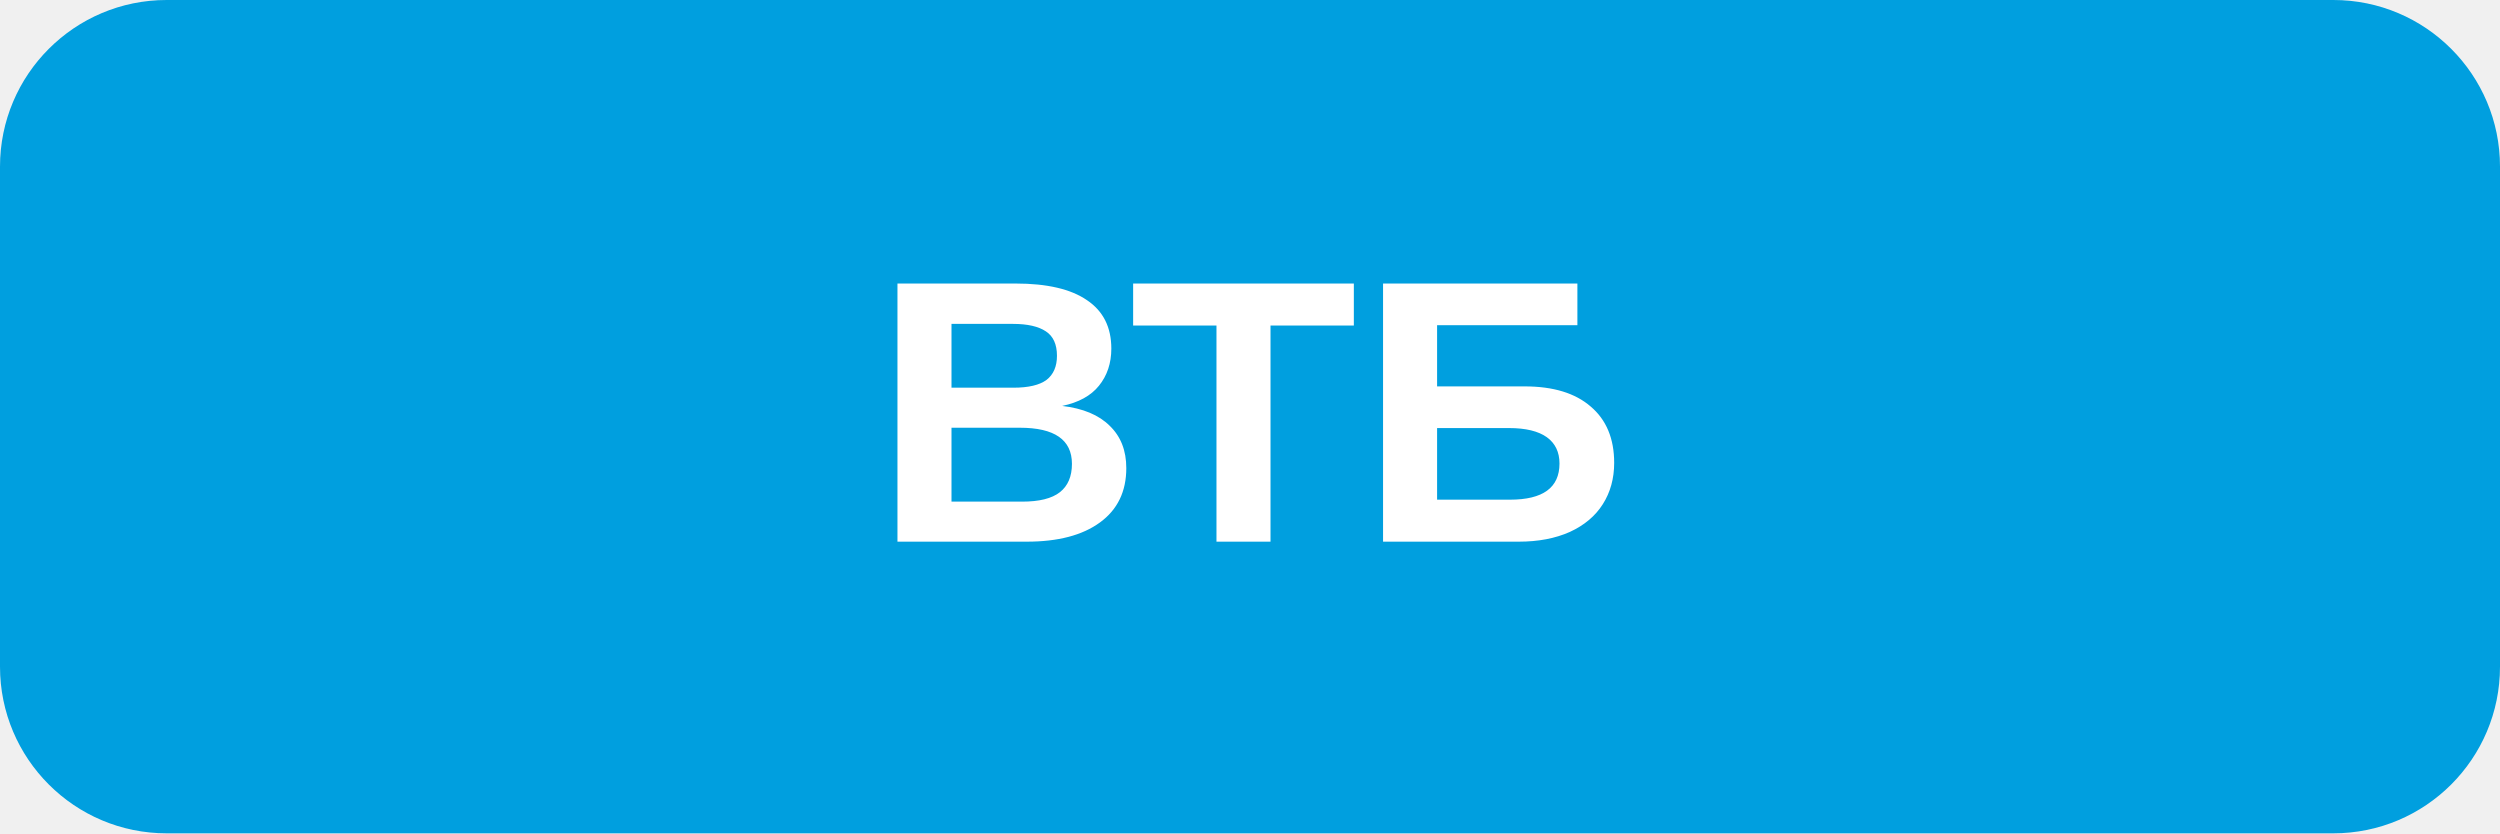
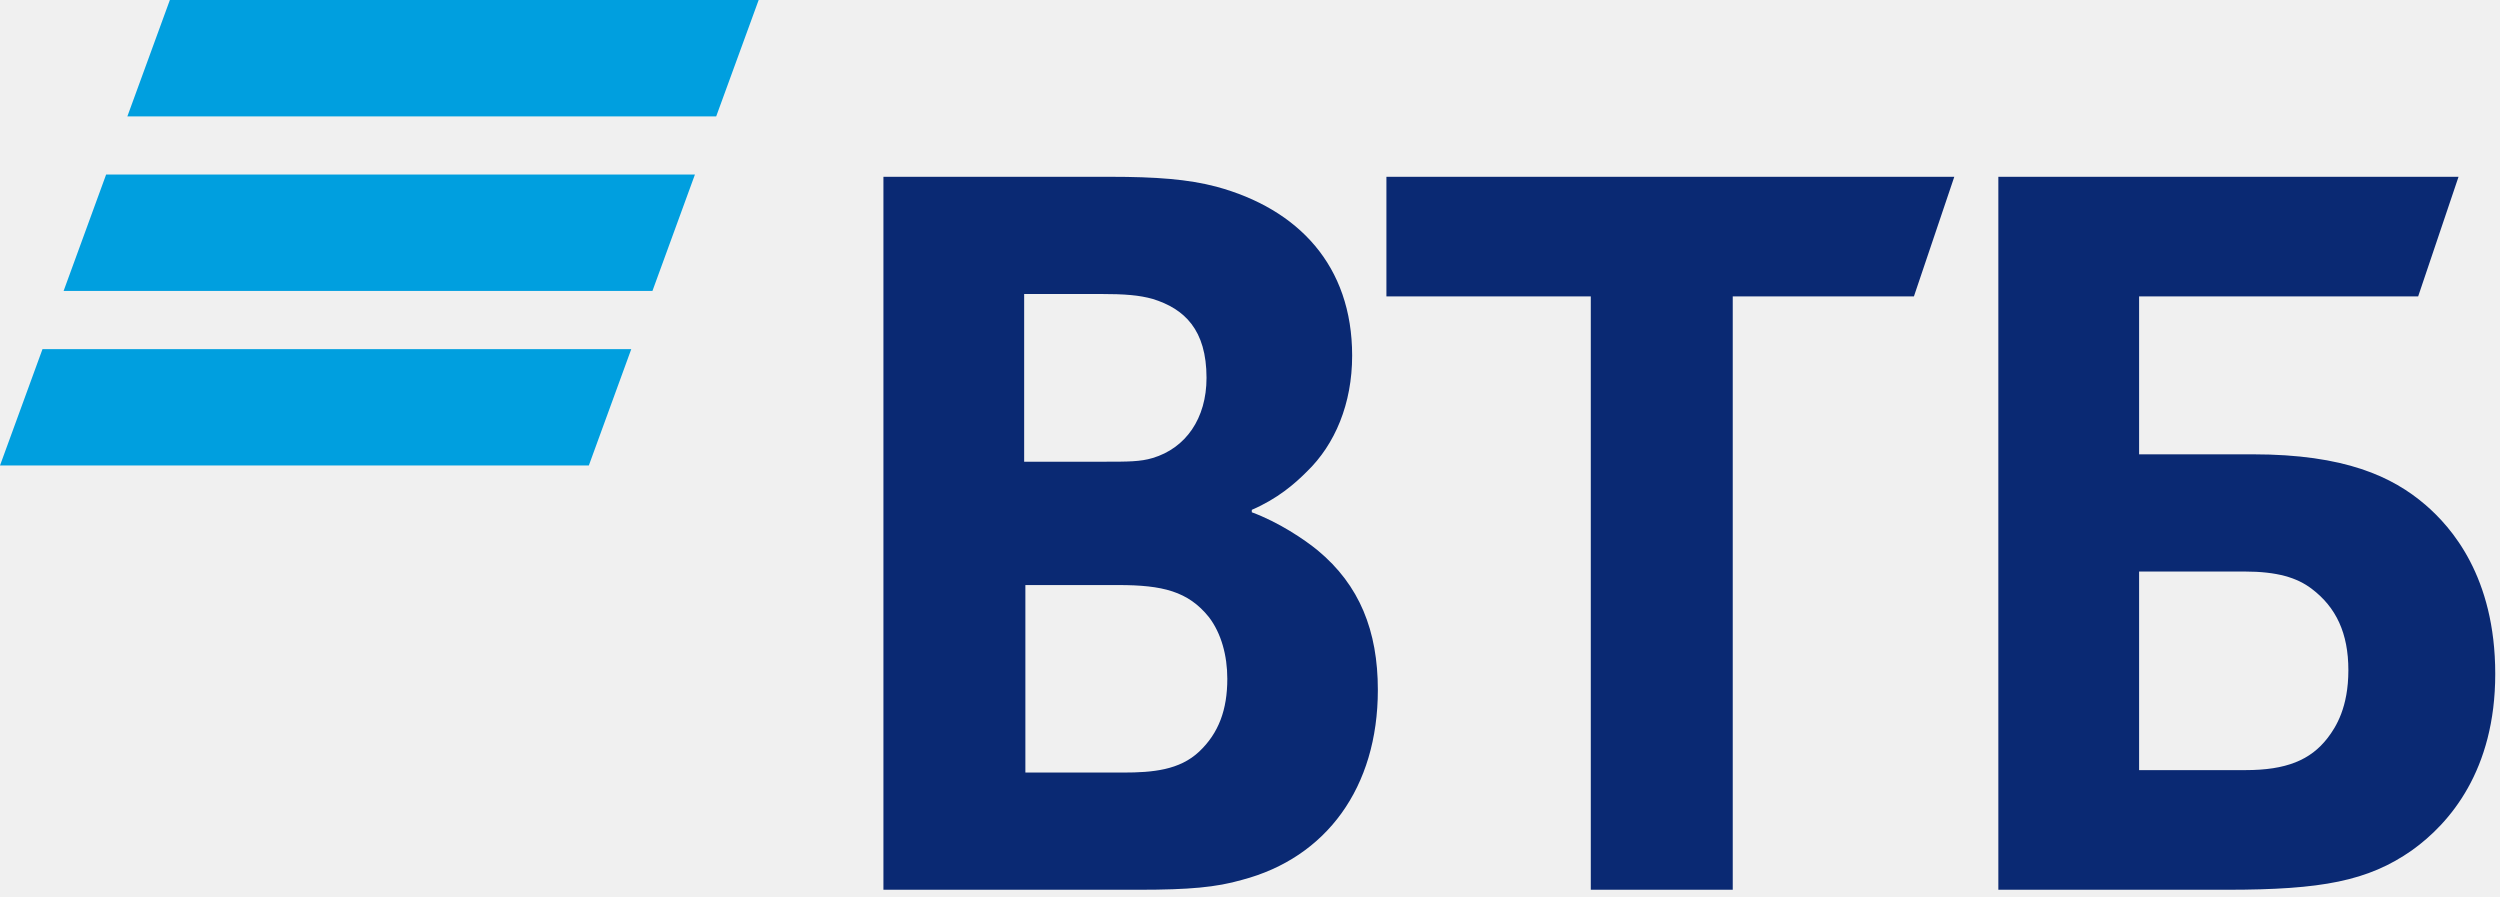
- <svg xmlns="http://www.w3.org/2000/svg" width="120" height="40" viewBox="0 0 120 40">
-   <rect width="120" height="40" rx="8" fill="#009FDF" />
-   <text x="60" y="26" font-family="Arial, sans-serif" font-size="18" font-weight="bold" fill="white" text-anchor="middle">ВТБ</text>
+ <svg xmlns="http://www.w3.org/2000/svg" width="184" height="66" viewBox="0 0 92 33">
+   <g fill="none" fill-rule="evenodd">
+     <path d="M6.251,0 L4.687,4.283 L26.356,4.283 L27.919,0 L6.251,0 Z M3.905,6.424 L2.341,10.706 L24.01,10.706 L25.573,6.424 L3.905,6.424 Z M1.564,12.847 L0,17.13 L21.669,17.13 L23.231,12.847 L1.564,12.847 Z" fill="#009FDF" />
+     <path d="M46.066,18.762 L46.066,18.852 C47.056,19.216 48.002,19.851 48.498,20.259 C50.029,21.53 50.705,23.21 50.705,25.389 C50.705,28.976 48.813,31.563 45.705,32.38 C44.759,32.652 43.769,32.743 41.922,32.743 L32.51,32.743 L32.51,6.506 L40.842,6.506 C42.553,6.506 43.724,6.596 44.759,6.869 C47.777,7.686 49.759,9.774 49.759,13.087 C49.759,14.858 49.128,16.356 48.093,17.355 C47.642,17.808 47.012,18.354 46.066,18.762 Z M37.734,21.53 L37.734,28.43 L41.337,28.43 C42.417,28.43 43.408,28.34 44.13,27.659 C44.85,26.978 45.165,26.116 45.165,24.98 C45.165,24.118 44.94,23.301 44.489,22.711 C43.724,21.758 42.778,21.53 41.157,21.53 L37.734,21.53 Z M37.689,16.991 L40.616,16.991 C41.517,16.991 41.967,16.991 42.417,16.855 C43.634,16.492 44.4,15.403 44.4,13.905 C44.4,12.135 43.589,11.362 42.417,11 C41.922,10.864 41.427,10.818 40.436,10.818 L37.689,10.818 L37.689,16.991 Z M58.541,32.743 L58.541,10.908 L51.02,10.908 L51.02,6.506 L71.918,6.506 L70.432,10.908 L63.765,10.908 L63.765,32.743 L58.541,32.743 Z M73.539,32.743 L73.539,6.506 L90.474,6.506 L88.988,10.908 L78.719,10.908 L78.719,16.719 L82.908,16.719 C86.285,16.719 88.042,17.536 89.258,18.58 C90.204,19.397 91.825,21.213 91.825,24.8 C91.825,28.34 90.159,30.291 88.762,31.29 C87.142,32.425 85.43,32.743 81.962,32.743 L73.539,32.743 Z M78.719,28.34 L82.638,28.34 C84.123,28.34 85.024,27.977 85.655,27.159 C85.97,26.751 86.42,26.024 86.42,24.663 C86.42,23.301 85.97,22.348 85.069,21.666 C84.529,21.258 83.808,21.032 82.592,21.032 L78.719,21.032 L78.719,28.34 Z" fill="#0A2973" />
+   </g>
</svg>
